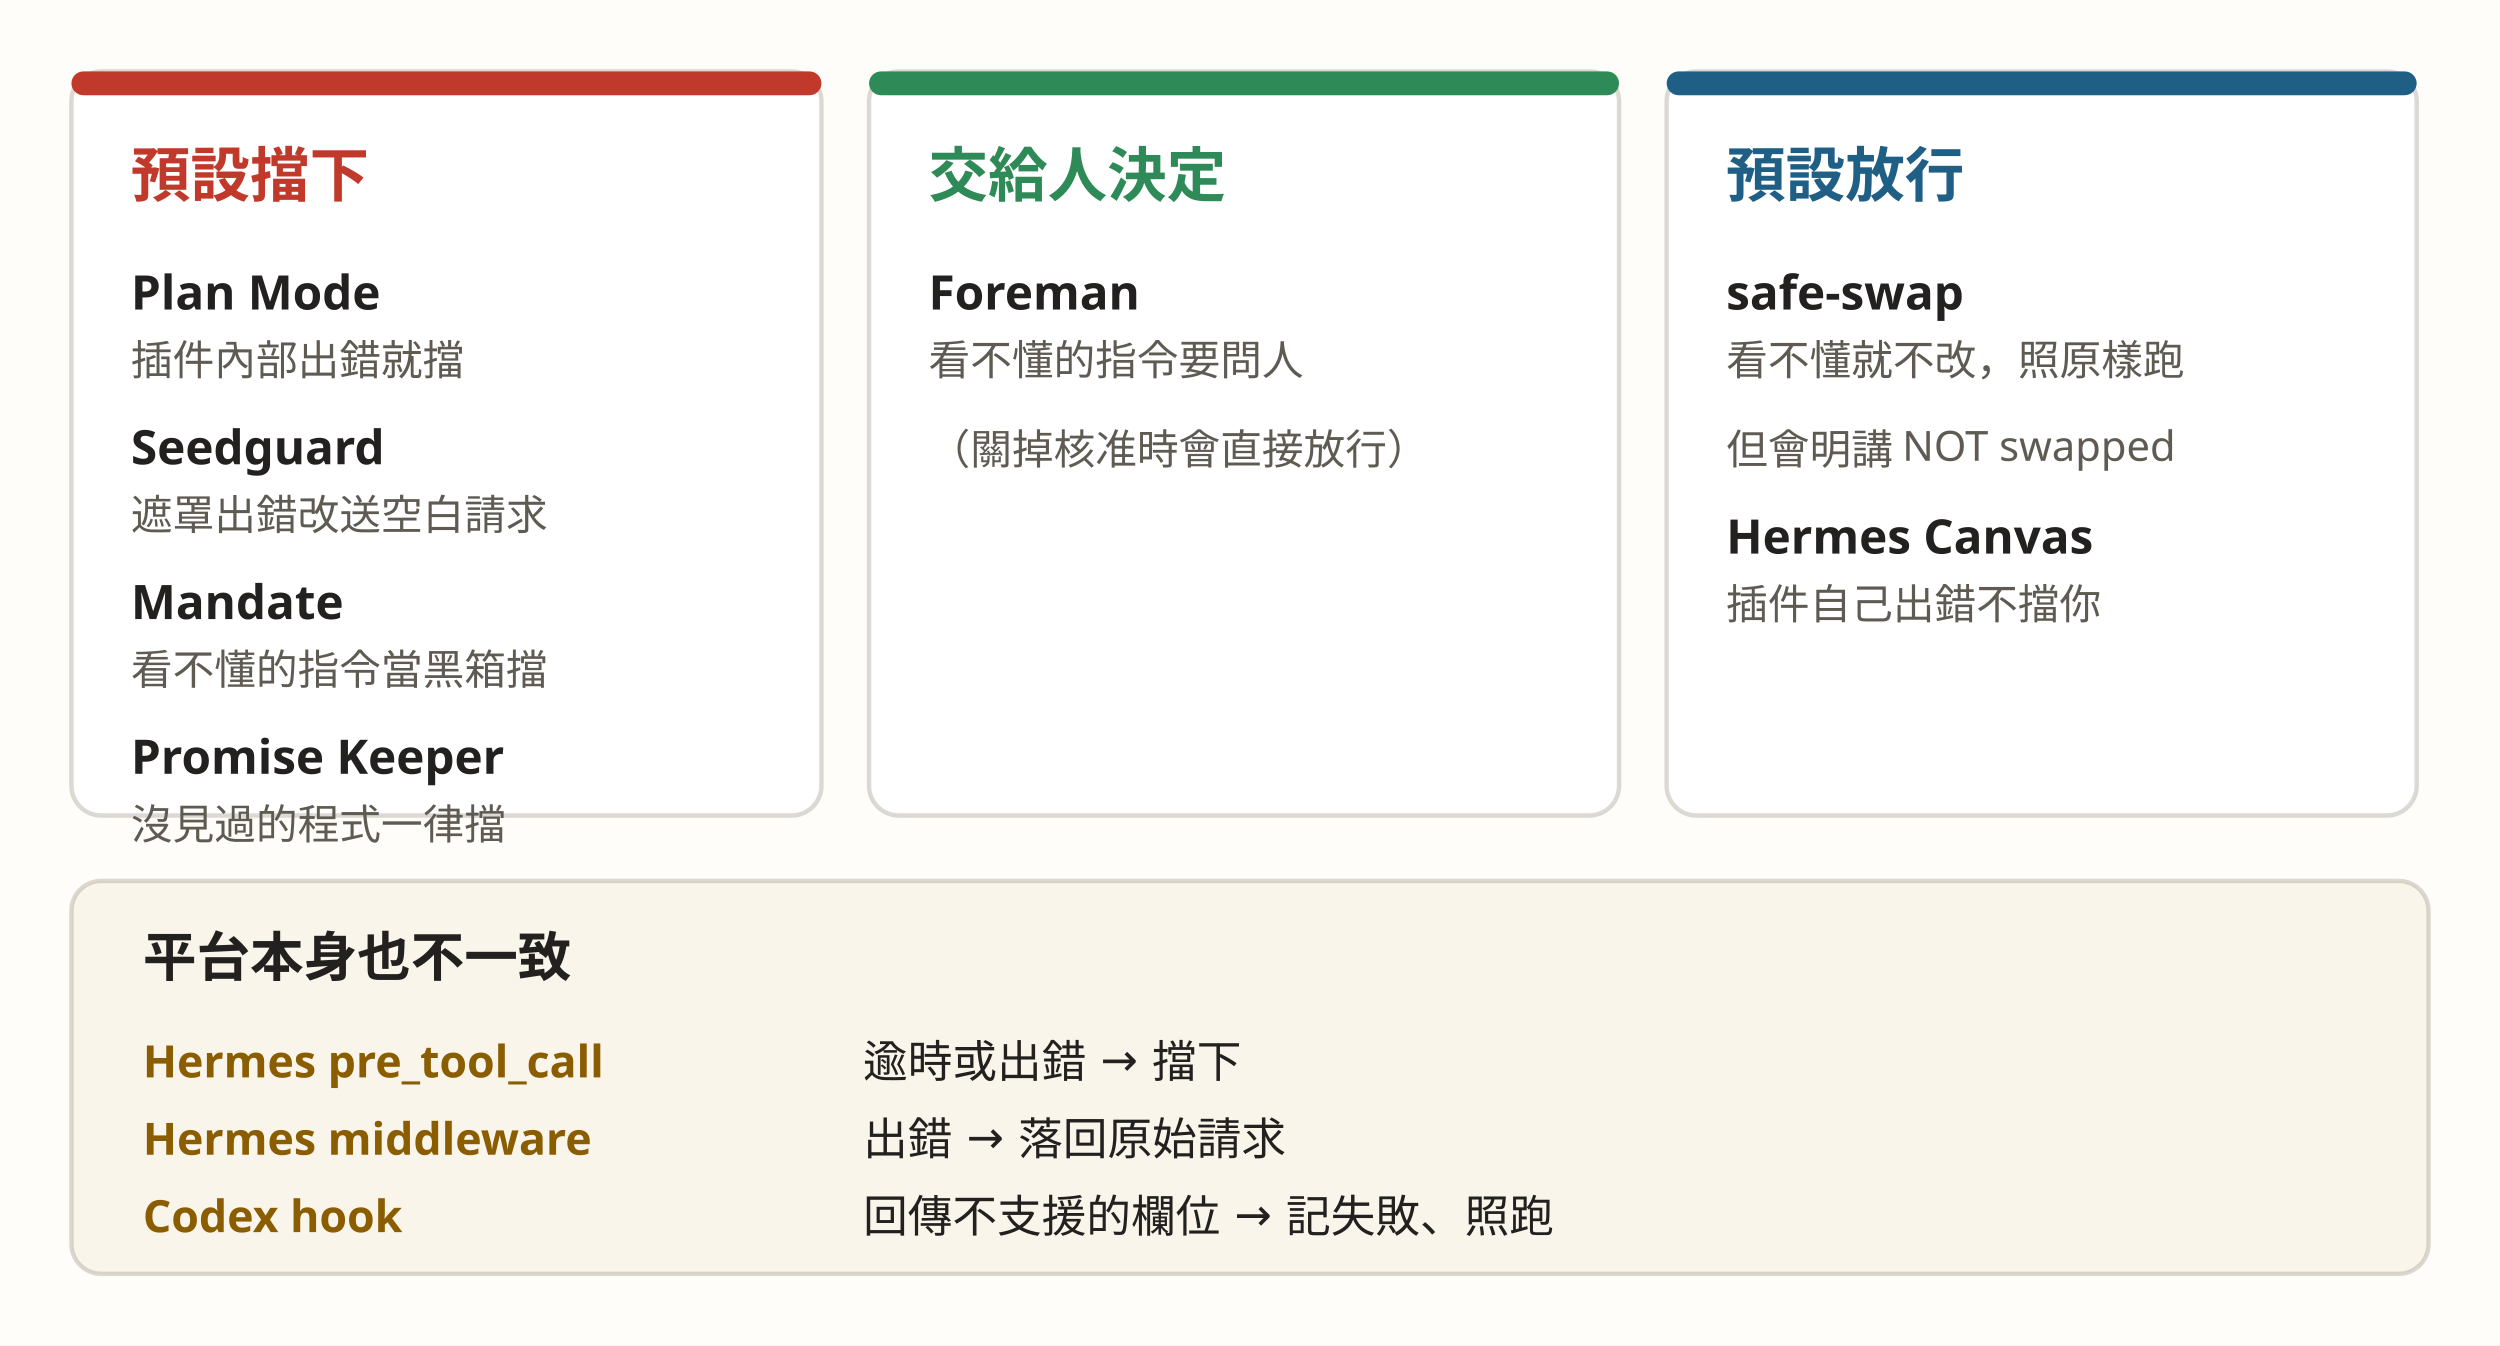
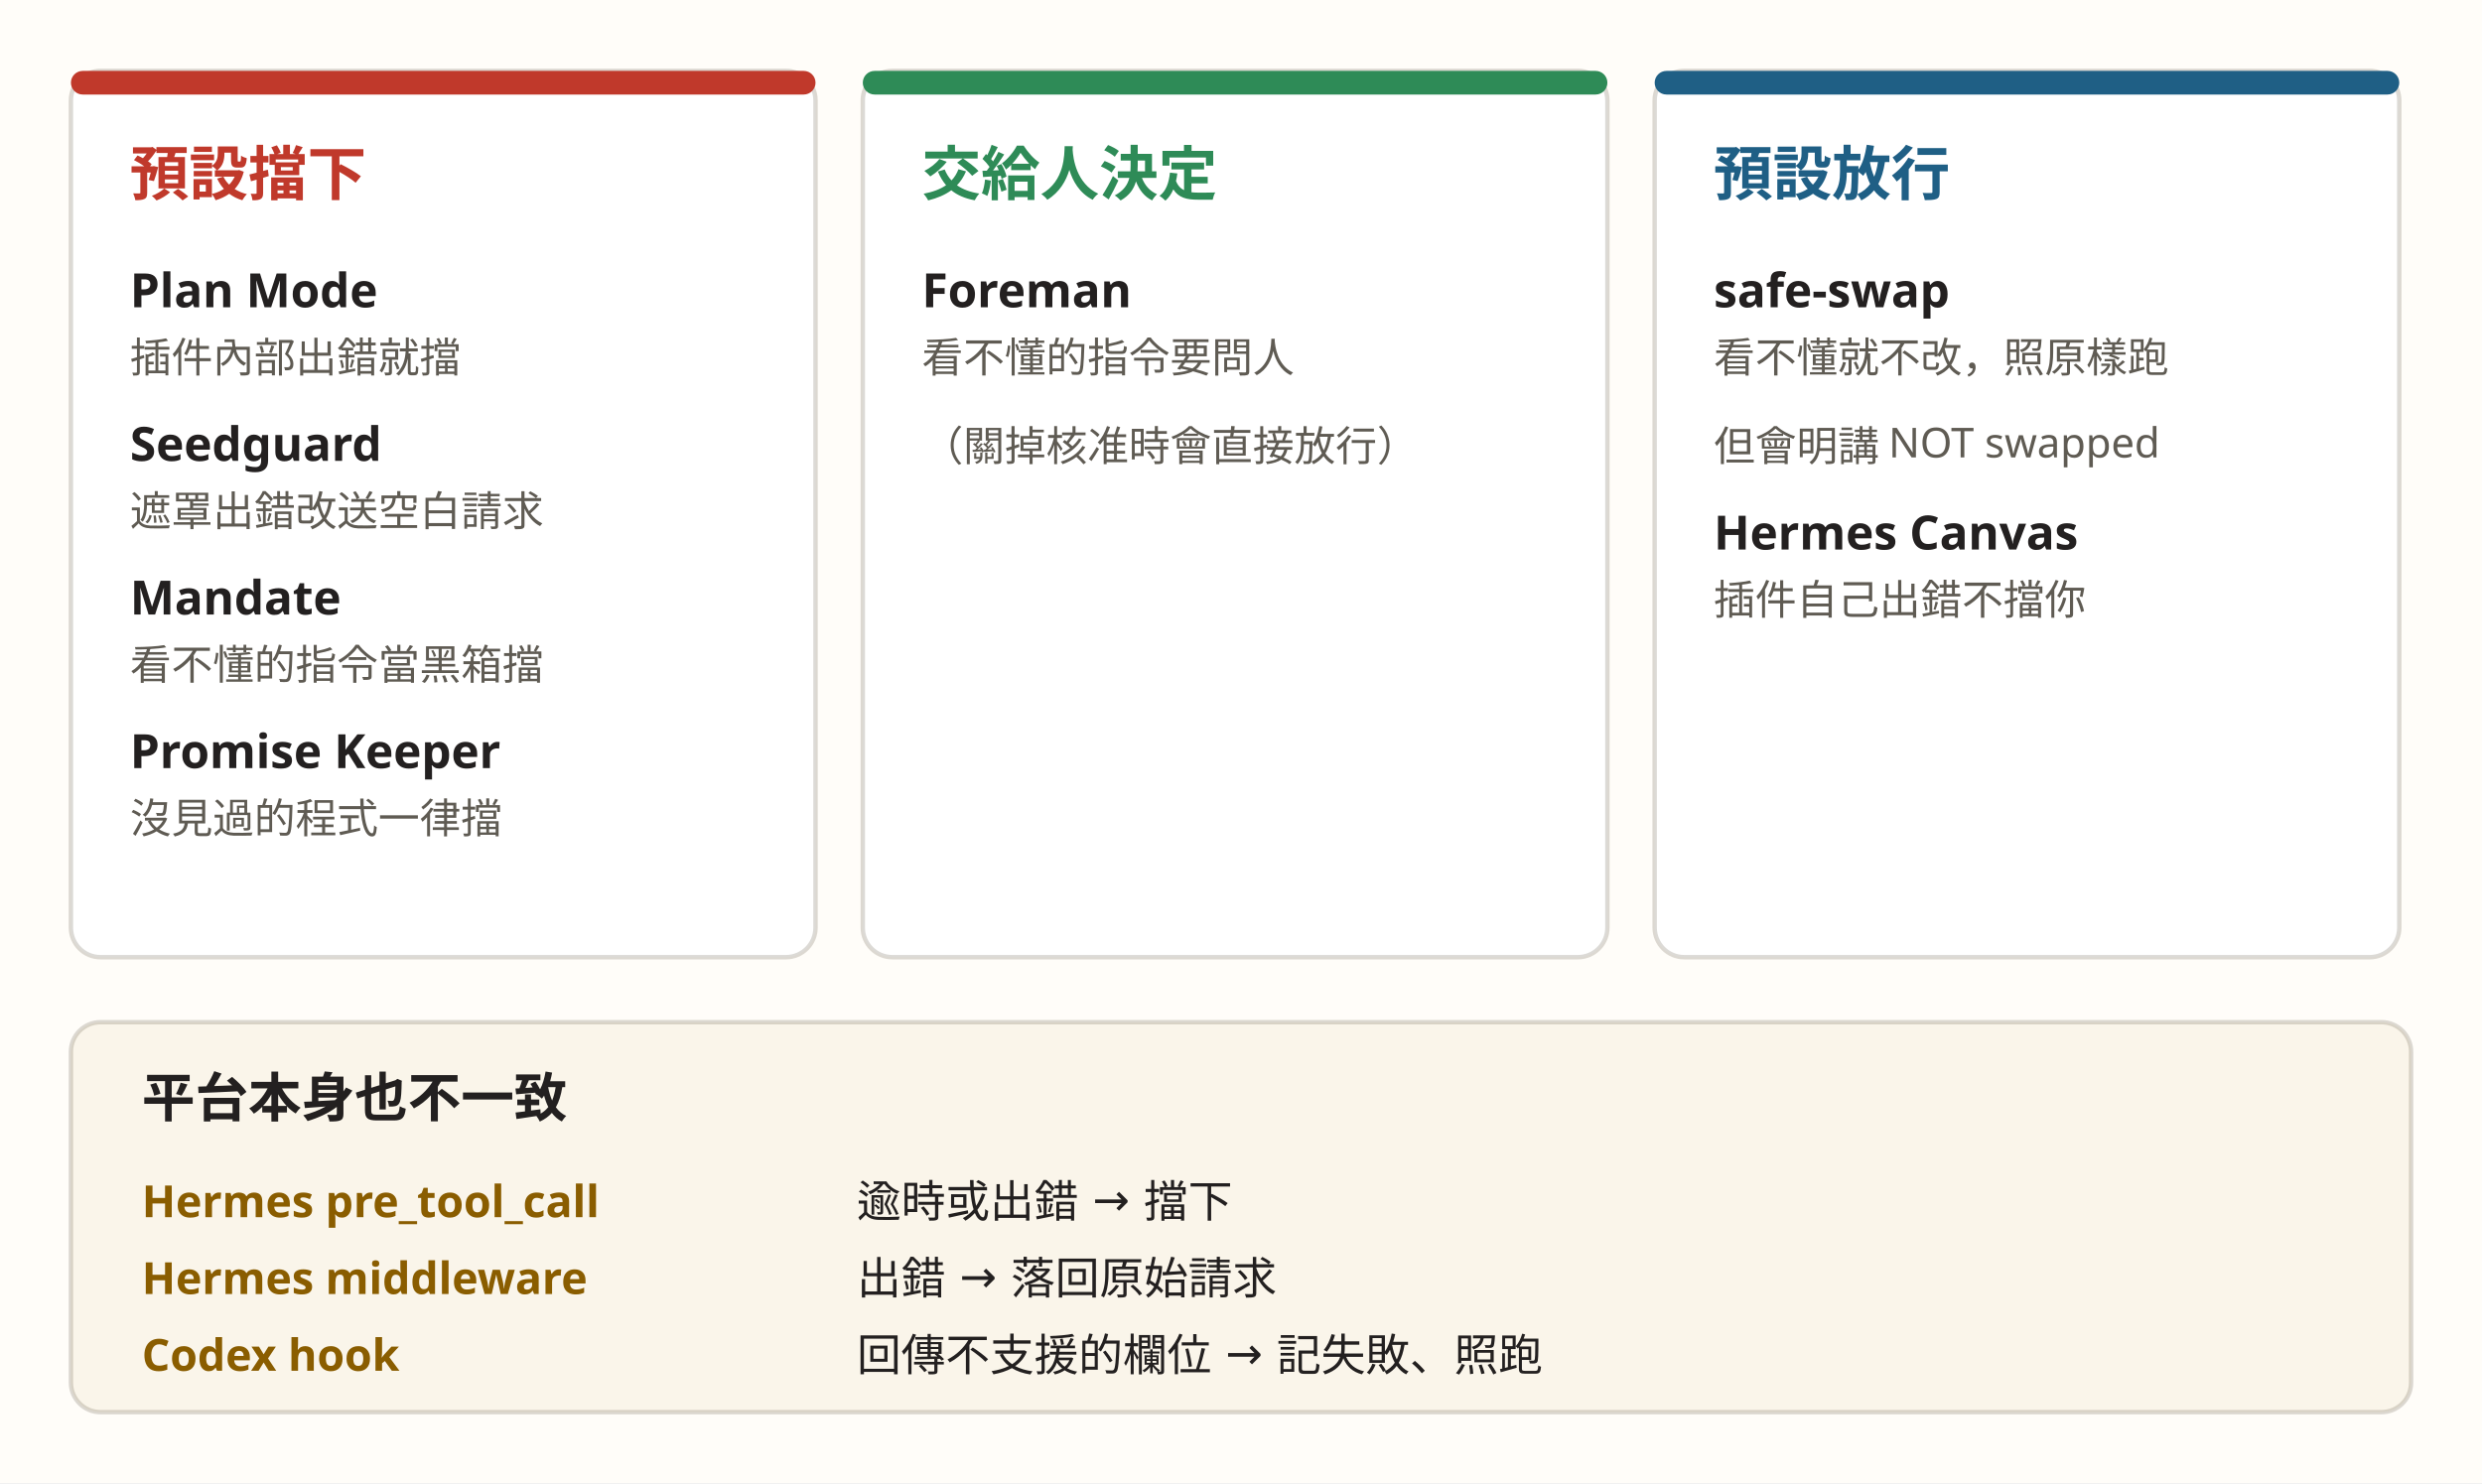
- <svg xmlns="http://www.w3.org/2000/svg" viewBox="0 0 840 452" width="840" height="452" role="img" aria-labelledby="deny-w-t deny-w-d">
+ <svg xmlns="http://www.w3.org/2000/svg" viewBox="0 0 840 502" width="840" height="502" role="img" aria-labelledby="deny-w-t deny-w-d">
  <defs>
    <marker id="deny-w-a" markerWidth="8" markerHeight="6" refX="7" refY="3" orient="auto">
      <polygon points="0 0, 8 3, 0 6" fill="#5F5B53" />
    </marker>
  </defs>
  <rect width="100%" height="100%" fill="#FFFDF9" />
-   <rect x="24" y="24" width="252" height="250" rx="10" fill="#fff" stroke="rgba(66,52,32,0.18)" stroke-width="1.5" />
+   <rect x="24" y="24" width="252" height="300" rx="10" fill="#fff" stroke="rgba(66,52,32,0.18)" stroke-width="1.5" />
  <rect x="24" y="24" width="252" height="8" rx="4" fill="#C0392B" />
  <text x="44" y="66" font-family="'Noto Sans TC','Microsoft JhengHei UI','Microsoft JhengHei','PingFang TC',sans-serif" font-size="20" font-weight="800" fill="#C0392B" text-anchor="start">預設擋下</text>
  <text x="44" y="104" font-family="'Noto Sans TC','Microsoft JhengHei UI','Microsoft JhengHei','PingFang TC',sans-serif" font-size="16" font-weight="700" fill="#232020" text-anchor="start">Plan Mode</text>
  <text x="44" y="126" font-family="'Noto Sans TC','Microsoft JhengHei UI','Microsoft JhengHei','PingFang TC',sans-serif" font-size="14" font-weight="400" fill="#5F5B53" text-anchor="start">插件內部出錯就擋</text>
  <text x="44" y="156" font-family="'Noto Sans TC','Microsoft JhengHei UI','Microsoft JhengHei','PingFang TC',sans-serif" font-size="16" font-weight="700" fill="#232020" text-anchor="start">Seedguard</text>
  <text x="44" y="178" font-family="'Noto Sans TC','Microsoft JhengHei UI','Microsoft JhengHei','PingFang TC',sans-serif" font-size="14" font-weight="400" fill="#5F5B53" text-anchor="start">遮罩出錯改送空白請求</text>
  <text x="44" y="208" font-family="'Noto Sans TC','Microsoft JhengHei UI','Microsoft JhengHei','PingFang TC',sans-serif" font-size="16" font-weight="700" fill="#232020" text-anchor="start">Mandate</text>
  <text x="44" y="230" font-family="'Noto Sans TC','Microsoft JhengHei UI','Microsoft JhengHei','PingFang TC',sans-serif" font-size="14" font-weight="400" fill="#5F5B53" text-anchor="start">看不懂的指令當黑箱擋</text>
  <text x="44" y="260" font-family="'Noto Sans TC','Microsoft JhengHei UI','Microsoft JhengHei','PingFang TC',sans-serif" font-size="16" font-weight="700" fill="#232020" text-anchor="start">Promise Keeper</text>
  <text x="44" y="282" font-family="'Noto Sans TC','Microsoft JhengHei UI','Microsoft JhengHei','PingFang TC',sans-serif" font-size="14" font-weight="400" fill="#5F5B53" text-anchor="start">沒見過的程式一律擋</text>
-   <rect x="292" y="24" width="252" height="250" rx="10" fill="#fff" stroke="rgba(66,52,32,0.18)" stroke-width="1.5" />
+   <rect x="292" y="24" width="252" height="300" rx="10" fill="#fff" stroke="rgba(66,52,32,0.18)" stroke-width="1.5" />
  <rect x="292" y="24" width="252" height="8" rx="4" fill="#2E8B57" />
  <text x="312" y="66" font-family="'Noto Sans TC','Microsoft JhengHei UI','Microsoft JhengHei','PingFang TC',sans-serif" font-size="20" font-weight="800" fill="#2E8B57" text-anchor="start">交給人決定</text>
  <text x="312" y="104" font-family="'Noto Sans TC','Microsoft JhengHei UI','Microsoft JhengHei','PingFang TC',sans-serif" font-size="16" font-weight="700" fill="#232020" text-anchor="start">Foreman</text>
  <text x="312" y="126" font-family="'Noto Sans TC','Microsoft JhengHei UI','Microsoft JhengHei','PingFang TC',sans-serif" font-size="14" font-weight="400" fill="#5F5B53" text-anchor="start">看不懂的指令要問人</text>
  <text x="312" y="156" font-family="'Noto Sans TC','Microsoft JhengHei UI','Microsoft JhengHei','PingFang TC',sans-serif" font-size="14" font-weight="400" fill="#5F5B53" text-anchor="start">（關掉核准時會直接放行）</text>
-   <rect x="560" y="24" width="252" height="250" rx="10" fill="#fff" stroke="rgba(66,52,32,0.18)" stroke-width="1.5" />
+   <rect x="560" y="24" width="252" height="300" rx="10" fill="#fff" stroke="rgba(66,52,32,0.18)" stroke-width="1.5" />
  <rect x="560" y="24" width="252" height="8" rx="4" fill="#1F5F85" />
  <text x="580" y="66" font-family="'Noto Sans TC','Microsoft JhengHei UI','Microsoft JhengHei','PingFang TC',sans-serif" font-size="20" font-weight="800" fill="#1F5F85" text-anchor="start">預設放行</text>
  <text x="580" y="104" font-family="'Noto Sans TC','Microsoft JhengHei UI','Microsoft JhengHei','PingFang TC',sans-serif" font-size="16" font-weight="700" fill="#232020" text-anchor="start">safe-swap</text>
  <text x="580" y="126" font-family="'Noto Sans TC','Microsoft JhengHei UI','Microsoft JhengHei','PingFang TC',sans-serif" font-size="14" font-weight="400" fill="#5F5B53" text-anchor="start">看不懂就不改，照原樣跑</text>
  <text x="580" y="156" font-family="'Noto Sans TC','Microsoft JhengHei UI','Microsoft JhengHei','PingFang TC',sans-serif" font-size="14" font-weight="400" fill="#5F5B53" text-anchor="start">但會明講 NOT swapped</text>
  <text x="580" y="186" font-family="'Noto Sans TC','Microsoft JhengHei UI','Microsoft JhengHei','PingFang TC',sans-serif" font-size="16" font-weight="700" fill="#232020" text-anchor="start">Hermes Canvas</text>
  <text x="580" y="208" font-family="'Noto Sans TC','Microsoft JhengHei UI','Microsoft JhengHei','PingFang TC',sans-serif" font-size="14" font-weight="400" fill="#5F5B53" text-anchor="start">插件自己出錯不擋你</text>
-   <rect x="24" y="296" width="792" height="132" rx="10" fill="#FAF5EA" stroke="rgba(66,52,32,0.18)" stroke-width="1.5" />
-   <text x="48" y="328" font-family="'Noto Sans TC','Microsoft JhengHei UI','Microsoft JhengHei','PingFang TC',sans-serif" font-size="18" font-weight="800" fill="#232020" text-anchor="start">平台本身也不一致</text>
-   <text x="48" y="362" font-family="'Noto Sans TC','Microsoft JhengHei UI','Microsoft JhengHei','PingFang TC',sans-serif" font-size="15" font-weight="700" fill="#8A5D00" text-anchor="start">Hermes pre_tool_call</text>
-   <text x="290" y="362" font-family="'Noto Sans TC','Microsoft JhengHei UI','Microsoft JhengHei','PingFang TC',sans-serif" font-size="15" font-weight="400" fill="#232020" text-anchor="start">逾時或出錯 → 擋下</text>
-   <text x="48" y="388" font-family="'Noto Sans TC','Microsoft JhengHei UI','Microsoft JhengHei','PingFang TC',sans-serif" font-size="15" font-weight="700" fill="#8A5D00" text-anchor="start">Hermes middleware</text>
-   <text x="290" y="388" font-family="'Noto Sans TC','Microsoft JhengHei UI','Microsoft JhengHei','PingFang TC',sans-serif" font-size="15" font-weight="400" fill="#232020" text-anchor="start">出錯 → 落回原始請求</text>
-   <text x="48" y="414" font-family="'Noto Sans TC','Microsoft JhengHei UI','Microsoft JhengHei','PingFang TC',sans-serif" font-size="15" font-weight="700" fill="#8A5D00" text-anchor="start">Codex hook</text>
-   <text x="290" y="414" font-family="'Noto Sans TC','Microsoft JhengHei UI','Microsoft JhengHei','PingFang TC',sans-serif" font-size="15" font-weight="400" fill="#232020" text-anchor="start">回傳不支援的欄位 → 記失敗、照跑</text>
+   <rect x="24" y="346" width="792" height="132" rx="10" fill="#FAF5EA" stroke="rgba(66,52,32,0.18)" stroke-width="1.5" />
+   <text x="48" y="378" font-family="'Noto Sans TC','Microsoft JhengHei UI','Microsoft JhengHei','PingFang TC',sans-serif" font-size="18" font-weight="800" fill="#232020" text-anchor="start">平台本身也不一致</text>
+   <text x="48" y="412" font-family="'Noto Sans TC','Microsoft JhengHei UI','Microsoft JhengHei','PingFang TC',sans-serif" font-size="15" font-weight="700" fill="#8A5D00" text-anchor="start">Hermes pre_tool_call</text>
+   <text x="290" y="412" font-family="'Noto Sans TC','Microsoft JhengHei UI','Microsoft JhengHei','PingFang TC',sans-serif" font-size="15" font-weight="400" fill="#232020" text-anchor="start">逾時或出錯 → 擋下</text>
+   <text x="48" y="438" font-family="'Noto Sans TC','Microsoft JhengHei UI','Microsoft JhengHei','PingFang TC',sans-serif" font-size="15" font-weight="700" fill="#8A5D00" text-anchor="start">Hermes middleware</text>
+   <text x="290" y="438" font-family="'Noto Sans TC','Microsoft JhengHei UI','Microsoft JhengHei','PingFang TC',sans-serif" font-size="15" font-weight="400" fill="#232020" text-anchor="start">出錯 → 落回原始請求</text>
+   <text x="48" y="464" font-family="'Noto Sans TC','Microsoft JhengHei UI','Microsoft JhengHei','PingFang TC',sans-serif" font-size="15" font-weight="700" fill="#8A5D00" text-anchor="start">Codex hook</text>
+   <text x="290" y="464" font-family="'Noto Sans TC','Microsoft JhengHei UI','Microsoft JhengHei','PingFang TC',sans-serif" font-size="15" font-weight="400" fill="#232020" text-anchor="start">回傳不支援的欄位 → 記失敗、照跑</text>
</svg>
